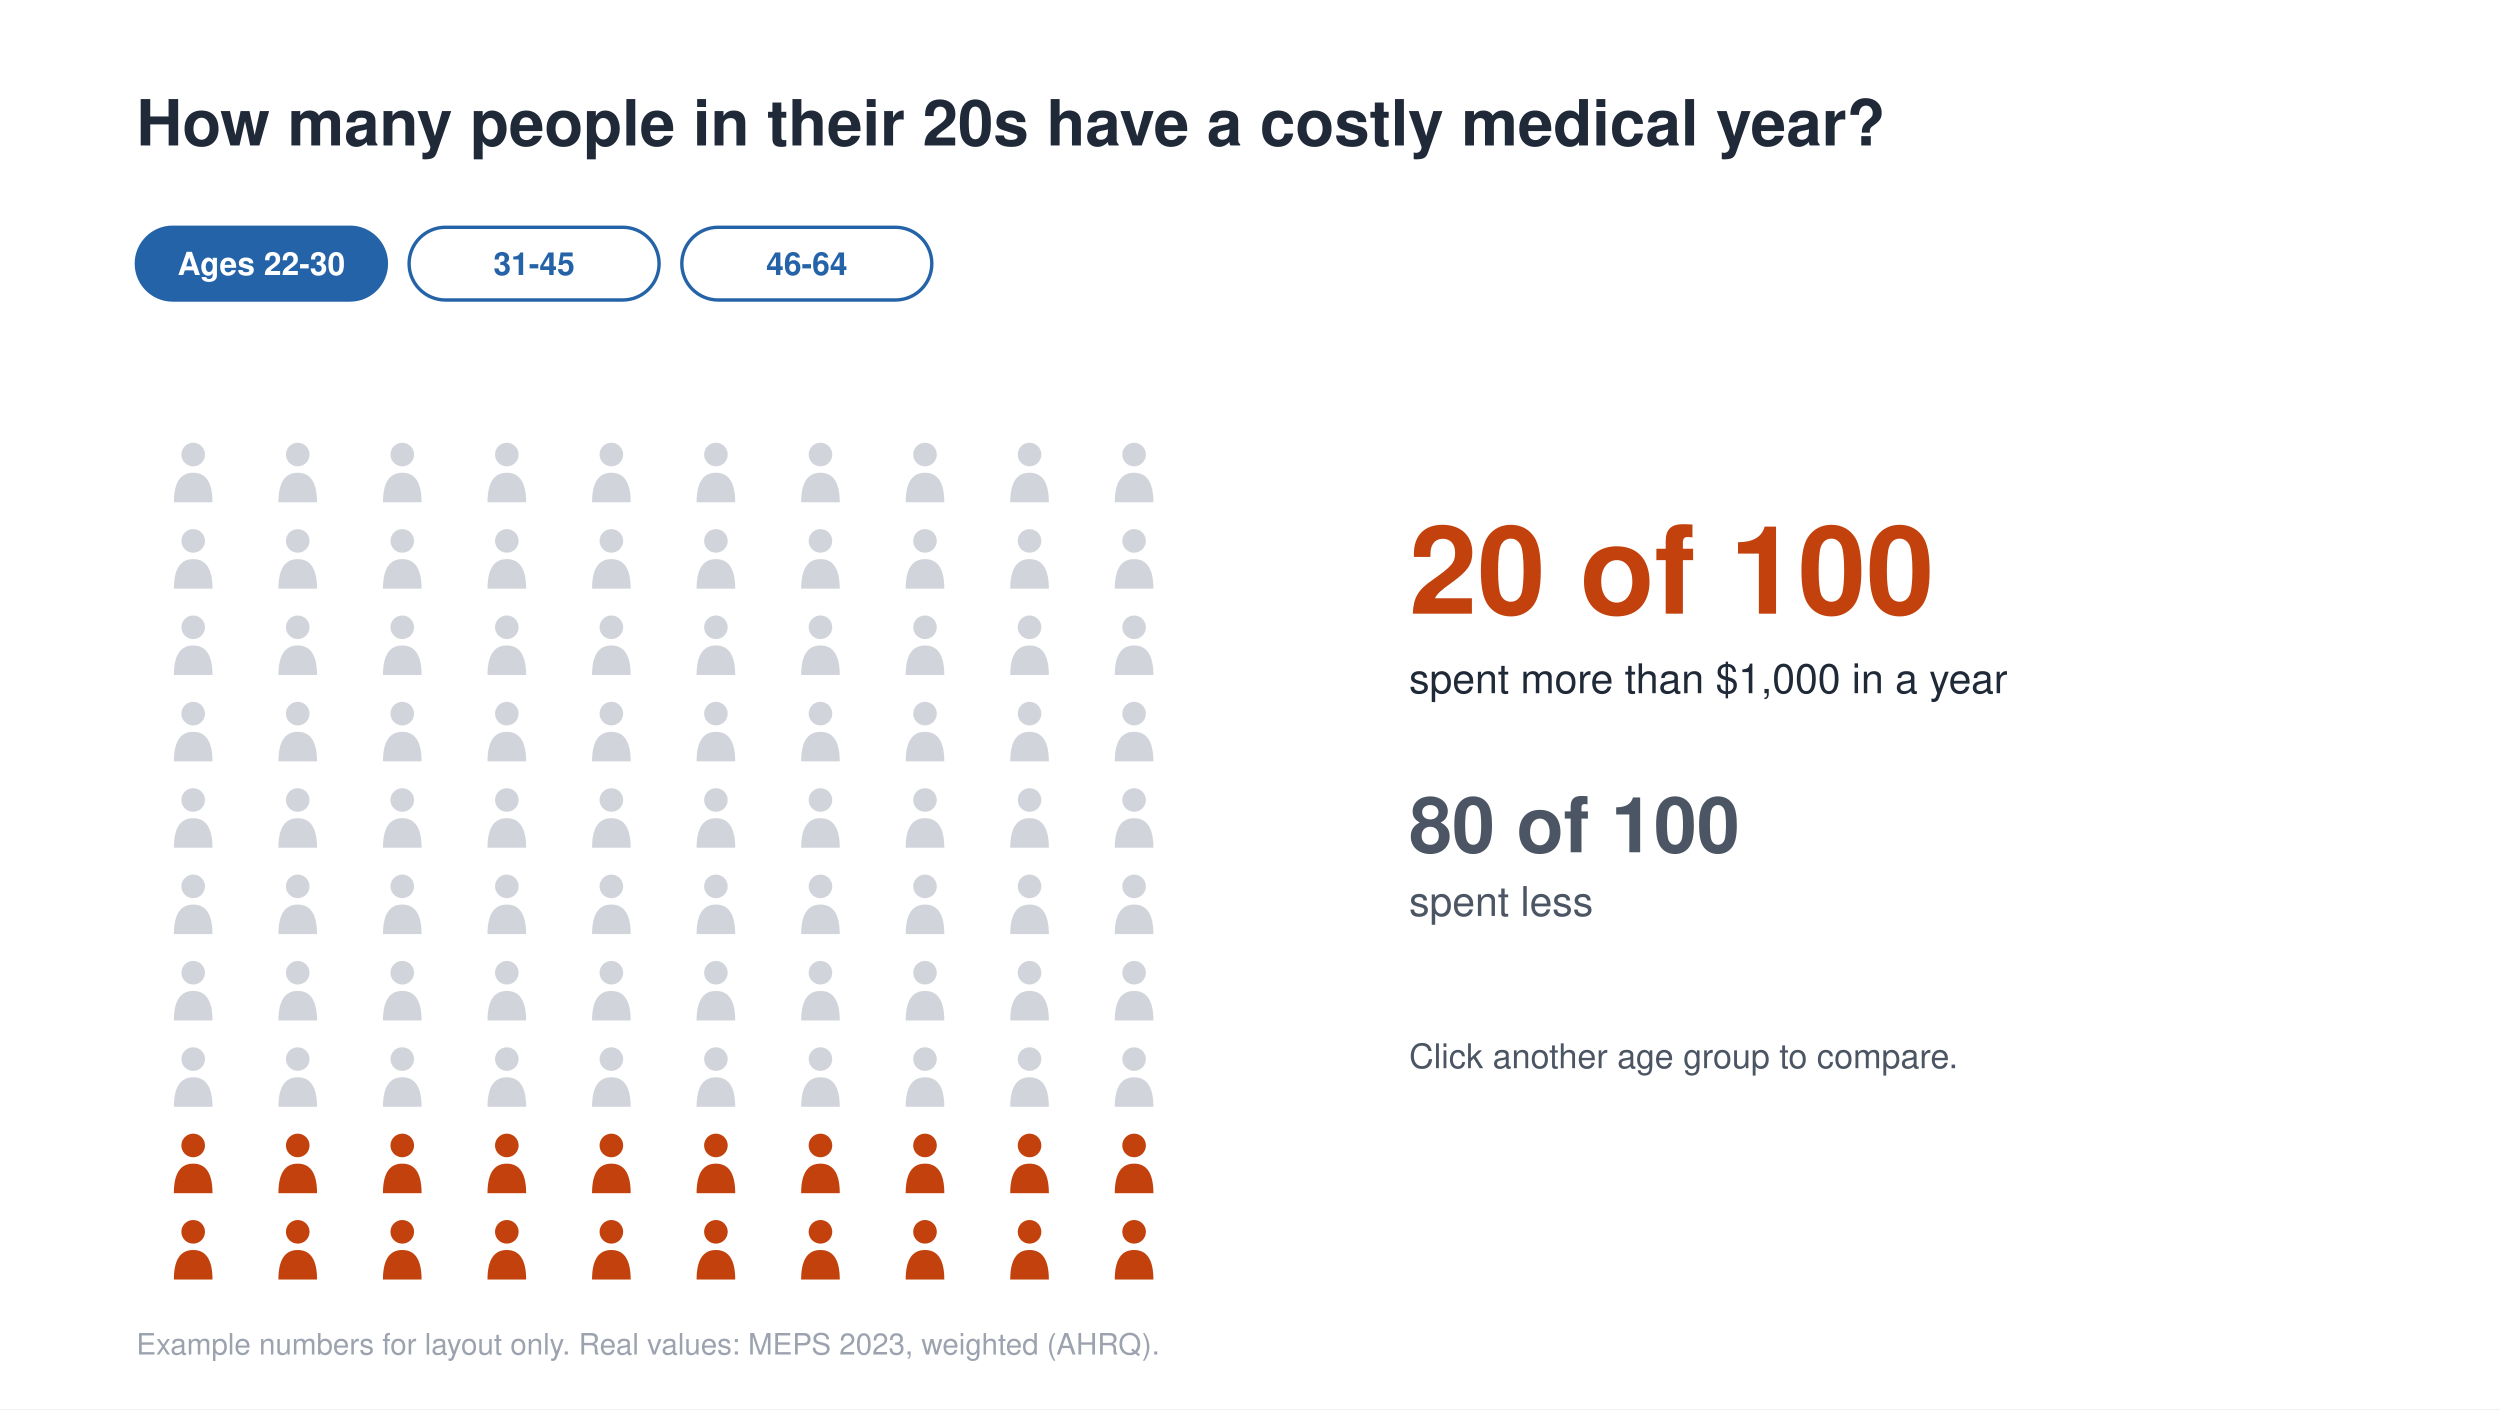
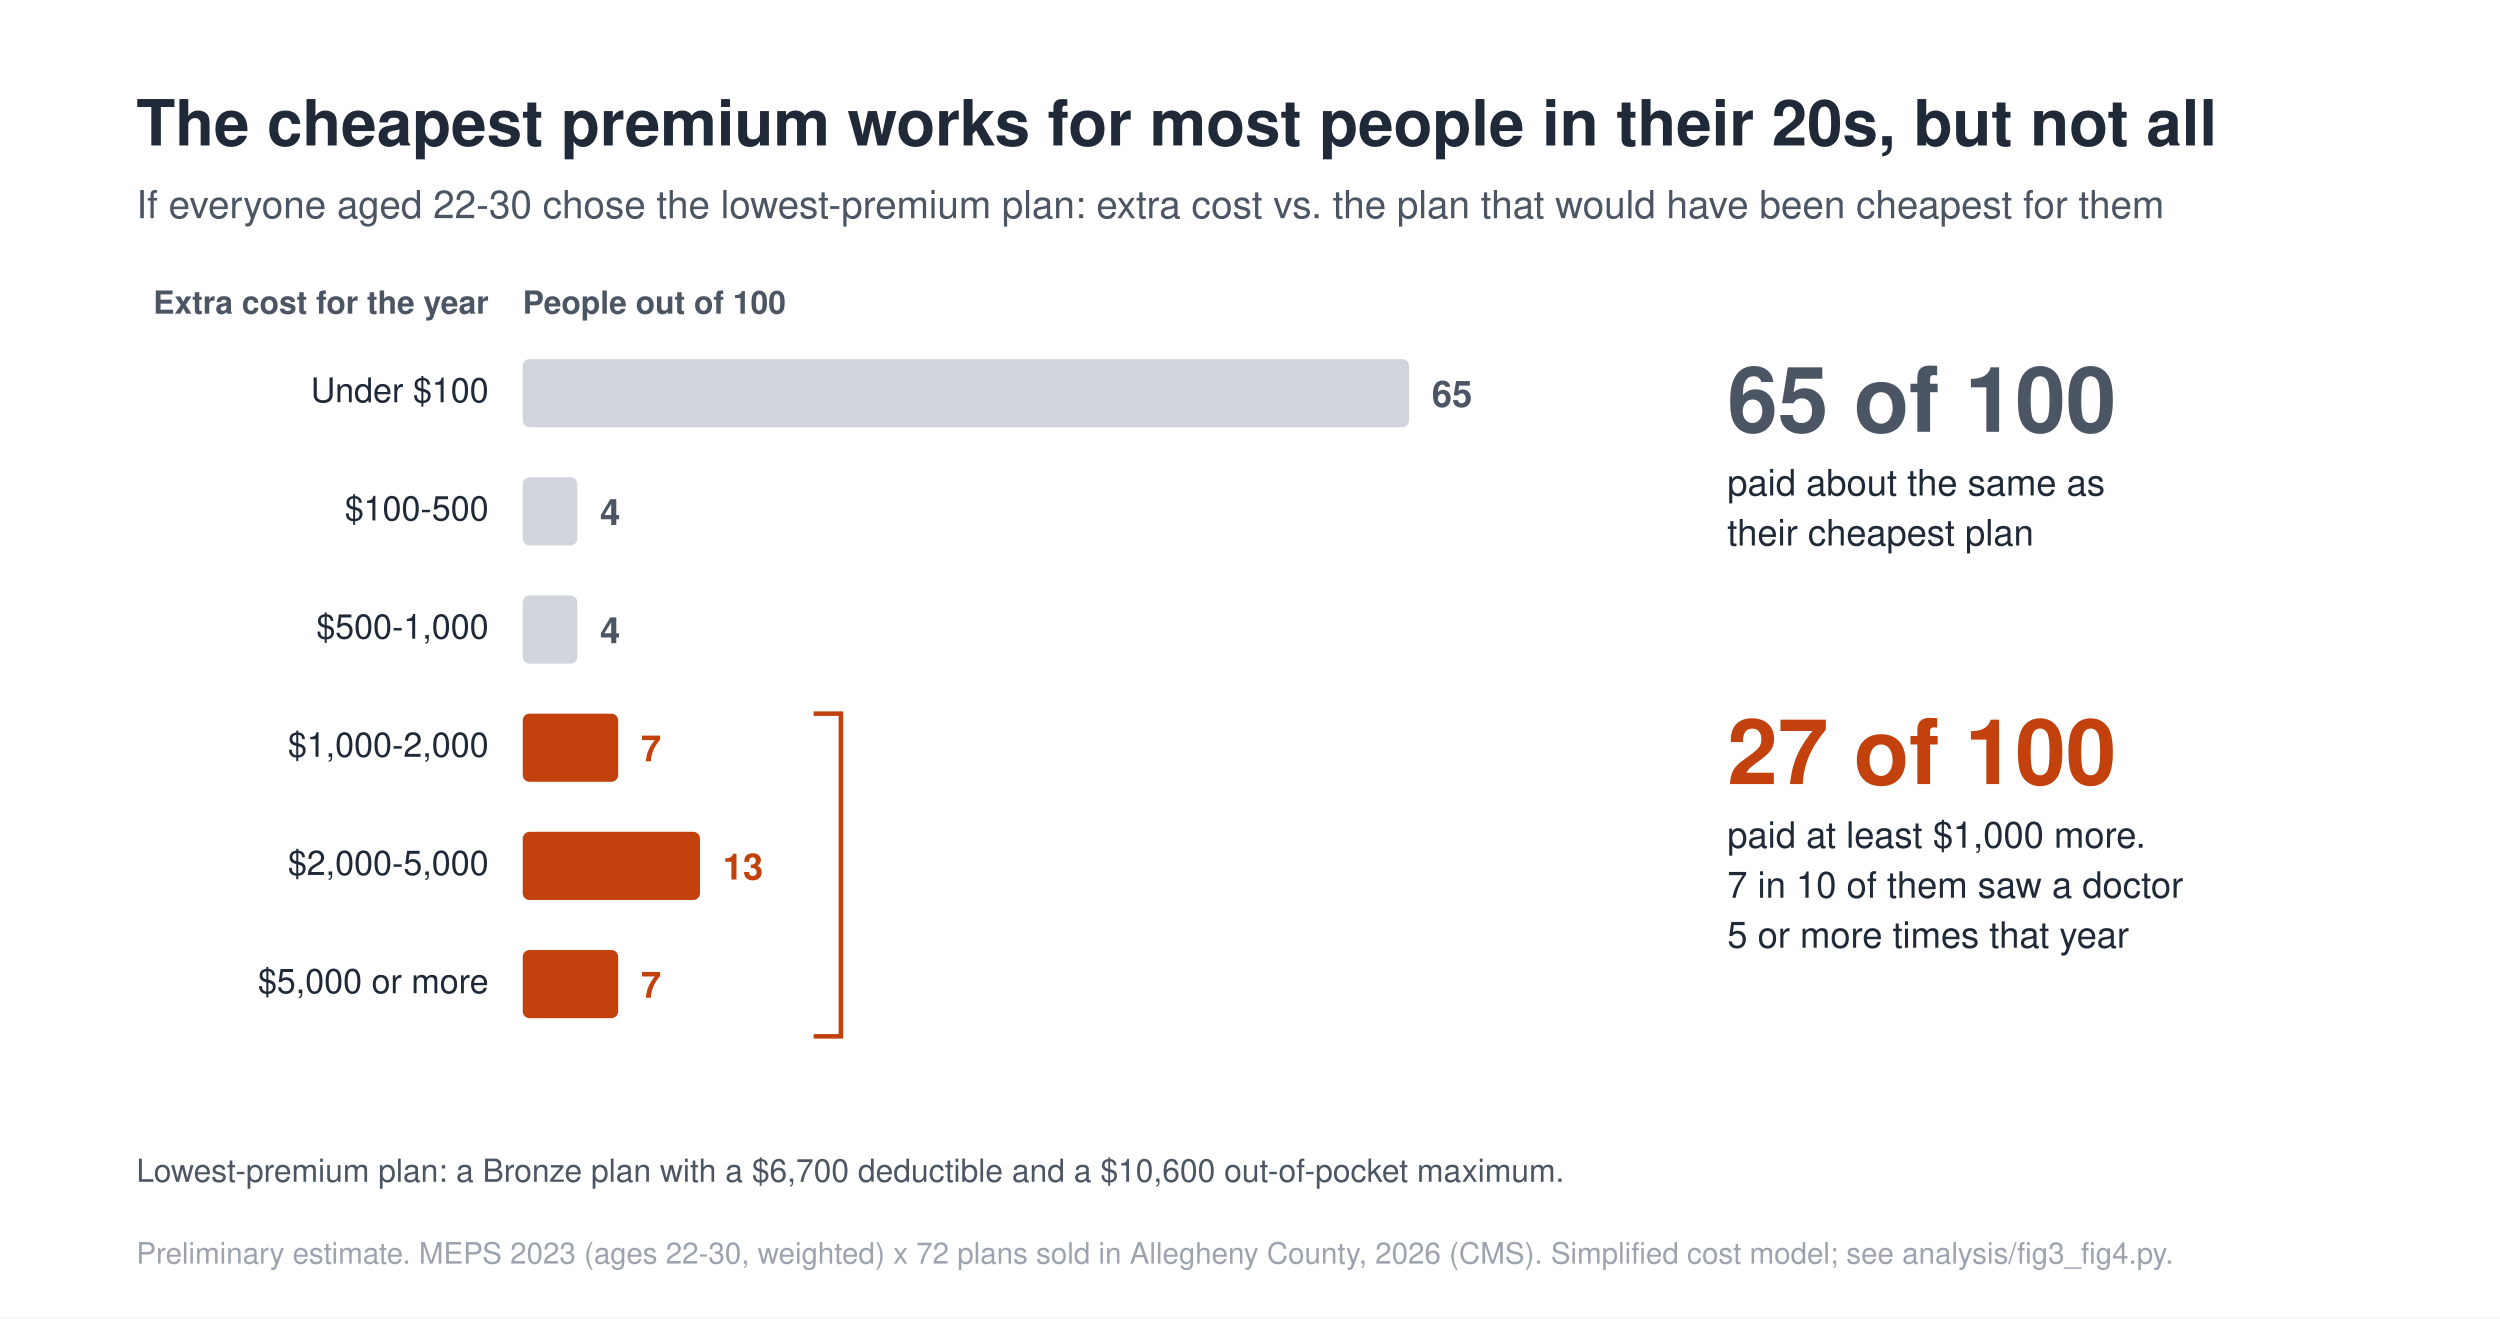
- <svg xmlns="http://www.w3.org/2000/svg" width="1100" height="620" viewBox="0 0 1100 620">
-   <rect x="0" y="0" width="1100" height="620" rx="0" fill="white" stroke="none" stroke-width="1" />
-   <text x="60" y="64" font-family="Helvetica Neue, Helvetica, Arial, sans-serif" font-size="28" fill="#1f2937" font-weight="bold" text-anchor="start">How many people in their 20s have a costly medical year?</text>
-   <rect x="60" y="100" width="110" height="32" rx="16" fill="#2563a8" stroke="#2563a8" stroke-width="1.5" />
-   <text x="115" y="121" font-family="Helvetica Neue, Helvetica, Arial, sans-serif" font-size="14" fill="white" font-weight="bold" text-anchor="middle">Ages 22-30</text>
-   <rect x="180" y="100" width="110" height="32" rx="16" fill="white" stroke="#2563a8" stroke-width="1.5" />
-   <text x="235" y="121" font-family="Helvetica Neue, Helvetica, Arial, sans-serif" font-size="14" fill="#2563a8" font-weight="bold" text-anchor="middle">31-45</text>
-   <rect x="300" y="100" width="110" height="32" rx="16" fill="white" stroke="#2563a8" stroke-width="1.5" />
-   <text x="355" y="121" font-family="Helvetica Neue, Helvetica, Arial, sans-serif" font-size="14" fill="#2563a8" font-weight="bold" text-anchor="middle">46-64</text>
-   <circle cx="85" cy="200.0" r="5.2" fill="#d1d5db" />
-   <path d="M76.5 221.0 Q76.5 208.0 85 208.0 Q93.5 208.0 93.5 221.0 Z" fill="#d1d5db" />
-   <circle cx="131" cy="200.0" r="5.2" fill="#d1d5db" />
-   <path d="M122.5 221.0 Q122.5 208.0 131 208.0 Q139.5 208.0 139.5 221.0 Z" fill="#d1d5db" />
-   <circle cx="177" cy="200.0" r="5.2" fill="#d1d5db" />
-   <path d="M168.5 221.0 Q168.5 208.0 177 208.0 Q185.5 208.0 185.5 221.0 Z" fill="#d1d5db" />
-   <circle cx="223" cy="200.0" r="5.2" fill="#d1d5db" />
-   <path d="M214.5 221.0 Q214.5 208.0 223 208.0 Q231.5 208.0 231.5 221.0 Z" fill="#d1d5db" />
-   <circle cx="269" cy="200.0" r="5.2" fill="#d1d5db" />
-   <path d="M260.5 221.0 Q260.5 208.0 269 208.0 Q277.5 208.0 277.5 221.0 Z" fill="#d1d5db" />
-   <circle cx="315" cy="200.0" r="5.2" fill="#d1d5db" />
-   <path d="M306.5 221.0 Q306.5 208.0 315 208.0 Q323.5 208.0 323.5 221.0 Z" fill="#d1d5db" />
-   <circle cx="361" cy="200.0" r="5.2" fill="#d1d5db" />
-   <path d="M352.5 221.0 Q352.5 208.0 361 208.0 Q369.5 208.0 369.5 221.0 Z" fill="#d1d5db" />
-   <circle cx="407" cy="200.0" r="5.2" fill="#d1d5db" />
-   <path d="M398.5 221.0 Q398.5 208.0 407 208.0 Q415.5 208.0 415.5 221.0 Z" fill="#d1d5db" />
-   <circle cx="453" cy="200.0" r="5.2" fill="#d1d5db" />
-   <path d="M444.5 221.0 Q444.5 208.0 453 208.0 Q461.5 208.0 461.5 221.0 Z" fill="#d1d5db" />
-   <circle cx="499" cy="200.0" r="5.2" fill="#d1d5db" />
-   <path d="M490.5 221.0 Q490.5 208.0 499 208.0 Q507.5 208.0 507.5 221.0 Z" fill="#d1d5db" />
-   <circle cx="85" cy="238.0" r="5.2" fill="#d1d5db" />
-   <path d="M76.5 259.0 Q76.5 246.0 85 246.0 Q93.5 246.0 93.5 259.0 Z" fill="#d1d5db" />
-   <circle cx="131" cy="238.0" r="5.2" fill="#d1d5db" />
-   <path d="M122.5 259.0 Q122.5 246.0 131 246.0 Q139.5 246.0 139.5 259.0 Z" fill="#d1d5db" />
-   <circle cx="177" cy="238.0" r="5.2" fill="#d1d5db" />
-   <path d="M168.5 259.0 Q168.5 246.0 177 246.0 Q185.5 246.0 185.5 259.0 Z" fill="#d1d5db" />
-   <circle cx="223" cy="238.0" r="5.2" fill="#d1d5db" />
-   <path d="M214.5 259.0 Q214.5 246.0 223 246.0 Q231.5 246.0 231.5 259.0 Z" fill="#d1d5db" />
-   <circle cx="269" cy="238.0" r="5.2" fill="#d1d5db" />
-   <path d="M260.5 259.0 Q260.5 246.0 269 246.0 Q277.5 246.0 277.5 259.0 Z" fill="#d1d5db" />
-   <circle cx="315" cy="238.0" r="5.2" fill="#d1d5db" />
-   <path d="M306.5 259.0 Q306.5 246.0 315 246.0 Q323.5 246.0 323.5 259.0 Z" fill="#d1d5db" />
-   <circle cx="361" cy="238.0" r="5.2" fill="#d1d5db" />
-   <path d="M352.5 259.0 Q352.5 246.0 361 246.0 Q369.5 246.0 369.5 259.0 Z" fill="#d1d5db" />
-   <circle cx="407" cy="238.0" r="5.2" fill="#d1d5db" />
-   <path d="M398.5 259.0 Q398.5 246.0 407 246.0 Q415.5 246.0 415.5 259.0 Z" fill="#d1d5db" />
-   <circle cx="453" cy="238.0" r="5.2" fill="#d1d5db" />
-   <path d="M444.5 259.0 Q444.5 246.0 453 246.0 Q461.5 246.0 461.5 259.0 Z" fill="#d1d5db" />
-   <circle cx="499" cy="238.0" r="5.2" fill="#d1d5db" />
-   <path d="M490.5 259.0 Q490.5 246.0 499 246.0 Q507.5 246.0 507.5 259.0 Z" fill="#d1d5db" />
-   <circle cx="85" cy="276.0" r="5.2" fill="#d1d5db" />
-   <path d="M76.5 297.0 Q76.5 284.0 85 284.0 Q93.5 284.0 93.5 297.0 Z" fill="#d1d5db" />
-   <circle cx="131" cy="276.0" r="5.2" fill="#d1d5db" />
-   <path d="M122.5 297.0 Q122.5 284.0 131 284.0 Q139.5 284.0 139.5 297.0 Z" fill="#d1d5db" />
-   <circle cx="177" cy="276.0" r="5.2" fill="#d1d5db" />
-   <path d="M168.5 297.0 Q168.5 284.0 177 284.0 Q185.5 284.0 185.5 297.0 Z" fill="#d1d5db" />
-   <circle cx="223" cy="276.0" r="5.2" fill="#d1d5db" />
-   <path d="M214.5 297.0 Q214.5 284.0 223 284.0 Q231.5 284.0 231.5 297.0 Z" fill="#d1d5db" />
-   <circle cx="269" cy="276.0" r="5.2" fill="#d1d5db" />
-   <path d="M260.5 297.0 Q260.5 284.0 269 284.0 Q277.5 284.0 277.5 297.0 Z" fill="#d1d5db" />
-   <circle cx="315" cy="276.0" r="5.2" fill="#d1d5db" />
-   <path d="M306.5 297.0 Q306.5 284.0 315 284.0 Q323.5 284.0 323.5 297.0 Z" fill="#d1d5db" />
-   <circle cx="361" cy="276.0" r="5.2" fill="#d1d5db" />
-   <path d="M352.5 297.0 Q352.5 284.0 361 284.0 Q369.5 284.0 369.5 297.0 Z" fill="#d1d5db" />
-   <circle cx="407" cy="276.0" r="5.2" fill="#d1d5db" />
-   <path d="M398.5 297.0 Q398.5 284.0 407 284.0 Q415.5 284.0 415.5 297.0 Z" fill="#d1d5db" />
-   <circle cx="453" cy="276.0" r="5.2" fill="#d1d5db" />
-   <path d="M444.5 297.0 Q444.5 284.0 453 284.0 Q461.5 284.0 461.5 297.0 Z" fill="#d1d5db" />
-   <circle cx="499" cy="276.0" r="5.2" fill="#d1d5db" />
-   <path d="M490.5 297.0 Q490.5 284.0 499 284.0 Q507.5 284.0 507.5 297.0 Z" fill="#d1d5db" />
-   <circle cx="85" cy="314.0" r="5.2" fill="#d1d5db" />
-   <path d="M76.5 335.0 Q76.5 322.0 85 322.0 Q93.5 322.0 93.5 335.0 Z" fill="#d1d5db" />
-   <circle cx="131" cy="314.0" r="5.2" fill="#d1d5db" />
-   <path d="M122.5 335.0 Q122.5 322.0 131 322.0 Q139.5 322.0 139.5 335.0 Z" fill="#d1d5db" />
-   <circle cx="177" cy="314.0" r="5.2" fill="#d1d5db" />
-   <path d="M168.5 335.0 Q168.5 322.0 177 322.0 Q185.5 322.0 185.5 335.0 Z" fill="#d1d5db" />
-   <circle cx="223" cy="314.0" r="5.2" fill="#d1d5db" />
-   <path d="M214.5 335.0 Q214.5 322.0 223 322.0 Q231.5 322.0 231.5 335.0 Z" fill="#d1d5db" />
-   <circle cx="269" cy="314.0" r="5.2" fill="#d1d5db" />
-   <path d="M260.5 335.0 Q260.5 322.0 269 322.0 Q277.5 322.0 277.5 335.0 Z" fill="#d1d5db" />
-   <circle cx="315" cy="314.0" r="5.2" fill="#d1d5db" />
-   <path d="M306.5 335.0 Q306.5 322.0 315 322.0 Q323.5 322.0 323.5 335.0 Z" fill="#d1d5db" />
-   <circle cx="361" cy="314.0" r="5.2" fill="#d1d5db" />
-   <path d="M352.5 335.0 Q352.5 322.0 361 322.0 Q369.5 322.0 369.5 335.0 Z" fill="#d1d5db" />
-   <circle cx="407" cy="314.0" r="5.2" fill="#d1d5db" />
-   <path d="M398.5 335.0 Q398.5 322.0 407 322.0 Q415.5 322.0 415.5 335.0 Z" fill="#d1d5db" />
-   <circle cx="453" cy="314.0" r="5.2" fill="#d1d5db" />
-   <path d="M444.5 335.0 Q444.5 322.0 453 322.0 Q461.5 322.0 461.5 335.0 Z" fill="#d1d5db" />
-   <circle cx="499" cy="314.0" r="5.2" fill="#d1d5db" />
-   <path d="M490.5 335.0 Q490.5 322.0 499 322.0 Q507.5 322.0 507.5 335.0 Z" fill="#d1d5db" />
-   <circle cx="85" cy="352.0" r="5.2" fill="#d1d5db" />
-   <path d="M76.5 373.0 Q76.5 360.0 85 360.0 Q93.5 360.0 93.5 373.0 Z" fill="#d1d5db" />
-   <circle cx="131" cy="352.0" r="5.2" fill="#d1d5db" />
-   <path d="M122.5 373.0 Q122.5 360.0 131 360.0 Q139.5 360.0 139.5 373.0 Z" fill="#d1d5db" />
-   <circle cx="177" cy="352.0" r="5.2" fill="#d1d5db" />
-   <path d="M168.5 373.0 Q168.5 360.0 177 360.0 Q185.5 360.0 185.5 373.0 Z" fill="#d1d5db" />
-   <circle cx="223" cy="352.0" r="5.2" fill="#d1d5db" />
-   <path d="M214.5 373.0 Q214.5 360.0 223 360.0 Q231.5 360.0 231.5 373.0 Z" fill="#d1d5db" />
-   <circle cx="269" cy="352.0" r="5.2" fill="#d1d5db" />
-   <path d="M260.5 373.0 Q260.5 360.0 269 360.0 Q277.5 360.0 277.5 373.0 Z" fill="#d1d5db" />
-   <circle cx="315" cy="352.0" r="5.2" fill="#d1d5db" />
-   <path d="M306.5 373.0 Q306.5 360.0 315 360.0 Q323.5 360.0 323.5 373.0 Z" fill="#d1d5db" />
-   <circle cx="361" cy="352.0" r="5.2" fill="#d1d5db" />
-   <path d="M352.5 373.0 Q352.5 360.0 361 360.0 Q369.5 360.0 369.5 373.0 Z" fill="#d1d5db" />
-   <circle cx="407" cy="352.0" r="5.2" fill="#d1d5db" />
-   <path d="M398.5 373.0 Q398.5 360.0 407 360.0 Q415.5 360.0 415.5 373.0 Z" fill="#d1d5db" />
-   <circle cx="453" cy="352.0" r="5.2" fill="#d1d5db" />
-   <path d="M444.5 373.0 Q444.5 360.0 453 360.0 Q461.5 360.0 461.5 373.0 Z" fill="#d1d5db" />
-   <circle cx="499" cy="352.0" r="5.2" fill="#d1d5db" />
-   <path d="M490.5 373.0 Q490.5 360.0 499 360.0 Q507.5 360.0 507.5 373.0 Z" fill="#d1d5db" />
-   <circle cx="85" cy="390.0" r="5.2" fill="#d1d5db" />
-   <path d="M76.5 411.0 Q76.5 398.0 85 398.0 Q93.5 398.0 93.5 411.0 Z" fill="#d1d5db" />
-   <circle cx="131" cy="390.0" r="5.2" fill="#d1d5db" />
-   <path d="M122.5 411.0 Q122.5 398.0 131 398.0 Q139.5 398.0 139.5 411.0 Z" fill="#d1d5db" />
-   <circle cx="177" cy="390.0" r="5.2" fill="#d1d5db" />
-   <path d="M168.5 411.0 Q168.5 398.0 177 398.0 Q185.5 398.0 185.5 411.0 Z" fill="#d1d5db" />
-   <circle cx="223" cy="390.0" r="5.2" fill="#d1d5db" />
-   <path d="M214.5 411.0 Q214.5 398.0 223 398.0 Q231.5 398.0 231.5 411.0 Z" fill="#d1d5db" />
-   <circle cx="269" cy="390.0" r="5.2" fill="#d1d5db" />
-   <path d="M260.5 411.0 Q260.5 398.0 269 398.0 Q277.5 398.0 277.5 411.0 Z" fill="#d1d5db" />
-   <circle cx="315" cy="390.0" r="5.2" fill="#d1d5db" />
-   <path d="M306.5 411.0 Q306.5 398.0 315 398.0 Q323.5 398.0 323.5 411.0 Z" fill="#d1d5db" />
-   <circle cx="361" cy="390.0" r="5.2" fill="#d1d5db" />
-   <path d="M352.5 411.0 Q352.5 398.0 361 398.0 Q369.5 398.0 369.5 411.0 Z" fill="#d1d5db" />
-   <circle cx="407" cy="390.0" r="5.2" fill="#d1d5db" />
-   <path d="M398.5 411.0 Q398.5 398.0 407 398.0 Q415.5 398.0 415.5 411.0 Z" fill="#d1d5db" />
-   <circle cx="453" cy="390.0" r="5.2" fill="#d1d5db" />
-   <path d="M444.5 411.0 Q444.5 398.0 453 398.0 Q461.5 398.0 461.5 411.0 Z" fill="#d1d5db" />
-   <circle cx="499" cy="390.0" r="5.2" fill="#d1d5db" />
-   <path d="M490.5 411.0 Q490.5 398.0 499 398.0 Q507.5 398.0 507.5 411.0 Z" fill="#d1d5db" />
-   <circle cx="85" cy="428.0" r="5.2" fill="#d1d5db" />
-   <path d="M76.5 449.0 Q76.5 436.0 85 436.0 Q93.5 436.0 93.5 449.0 Z" fill="#d1d5db" />
-   <circle cx="131" cy="428.0" r="5.2" fill="#d1d5db" />
-   <path d="M122.5 449.0 Q122.5 436.0 131 436.0 Q139.5 436.0 139.5 449.0 Z" fill="#d1d5db" />
-   <circle cx="177" cy="428.0" r="5.2" fill="#d1d5db" />
-   <path d="M168.5 449.0 Q168.5 436.0 177 436.0 Q185.5 436.0 185.5 449.0 Z" fill="#d1d5db" />
-   <circle cx="223" cy="428.0" r="5.2" fill="#d1d5db" />
-   <path d="M214.5 449.0 Q214.5 436.0 223 436.0 Q231.5 436.0 231.5 449.0 Z" fill="#d1d5db" />
-   <circle cx="269" cy="428.0" r="5.2" fill="#d1d5db" />
-   <path d="M260.5 449.0 Q260.5 436.0 269 436.0 Q277.5 436.0 277.5 449.0 Z" fill="#d1d5db" />
-   <circle cx="315" cy="428.0" r="5.2" fill="#d1d5db" />
-   <path d="M306.5 449.0 Q306.5 436.0 315 436.0 Q323.5 436.0 323.5 449.0 Z" fill="#d1d5db" />
-   <circle cx="361" cy="428.0" r="5.2" fill="#d1d5db" />
-   <path d="M352.5 449.0 Q352.5 436.0 361 436.0 Q369.5 436.0 369.5 449.0 Z" fill="#d1d5db" />
-   <circle cx="407" cy="428.0" r="5.2" fill="#d1d5db" />
-   <path d="M398.5 449.0 Q398.5 436.0 407 436.0 Q415.5 436.0 415.5 449.0 Z" fill="#d1d5db" />
-   <circle cx="453" cy="428.0" r="5.2" fill="#d1d5db" />
-   <path d="M444.5 449.0 Q444.5 436.0 453 436.0 Q461.5 436.0 461.5 449.0 Z" fill="#d1d5db" />
-   <circle cx="499" cy="428.0" r="5.2" fill="#d1d5db" />
-   <path d="M490.5 449.0 Q490.5 436.0 499 436.0 Q507.5 436.0 507.5 449.0 Z" fill="#d1d5db" />
-   <circle cx="85" cy="466.0" r="5.2" fill="#d1d5db" />
-   <path d="M76.5 487.0 Q76.5 474.0 85 474.0 Q93.5 474.0 93.5 487.0 Z" fill="#d1d5db" />
-   <circle cx="131" cy="466.0" r="5.2" fill="#d1d5db" />
-   <path d="M122.5 487.0 Q122.5 474.0 131 474.0 Q139.5 474.0 139.5 487.0 Z" fill="#d1d5db" />
-   <circle cx="177" cy="466.0" r="5.2" fill="#d1d5db" />
-   <path d="M168.5 487.0 Q168.5 474.0 177 474.0 Q185.5 474.0 185.5 487.0 Z" fill="#d1d5db" />
-   <circle cx="223" cy="466.0" r="5.2" fill="#d1d5db" />
-   <path d="M214.5 487.0 Q214.5 474.0 223 474.0 Q231.5 474.0 231.5 487.0 Z" fill="#d1d5db" />
-   <circle cx="269" cy="466.0" r="5.2" fill="#d1d5db" />
-   <path d="M260.5 487.0 Q260.5 474.0 269 474.0 Q277.5 474.0 277.5 487.0 Z" fill="#d1d5db" />
-   <circle cx="315" cy="466.0" r="5.2" fill="#d1d5db" />
-   <path d="M306.5 487.0 Q306.5 474.0 315 474.0 Q323.5 474.0 323.5 487.0 Z" fill="#d1d5db" />
-   <circle cx="361" cy="466.0" r="5.2" fill="#d1d5db" />
-   <path d="M352.5 487.0 Q352.5 474.0 361 474.0 Q369.5 474.0 369.5 487.0 Z" fill="#d1d5db" />
-   <circle cx="407" cy="466.0" r="5.2" fill="#d1d5db" />
-   <path d="M398.5 487.0 Q398.5 474.0 407 474.0 Q415.5 474.0 415.5 487.0 Z" fill="#d1d5db" />
-   <circle cx="453" cy="466.0" r="5.2" fill="#d1d5db" />
-   <path d="M444.5 487.0 Q444.5 474.0 453 474.0 Q461.5 474.0 461.5 487.0 Z" fill="#d1d5db" />
-   <circle cx="499" cy="466.0" r="5.2" fill="#d1d5db" />
-   <path d="M490.5 487.0 Q490.5 474.0 499 474.0 Q507.5 474.0 507.5 487.0 Z" fill="#d1d5db" />
-   <circle cx="85" cy="504.0" r="5.2" fill="#c2410c" />
-   <path d="M76.5 525.0 Q76.5 512.0 85 512.0 Q93.5 512.0 93.5 525.0 Z" fill="#c2410c" />
-   <circle cx="131" cy="504.0" r="5.2" fill="#c2410c" />
-   <path d="M122.5 525.0 Q122.5 512.0 131 512.0 Q139.5 512.0 139.5 525.0 Z" fill="#c2410c" />
-   <circle cx="177" cy="504.0" r="5.2" fill="#c2410c" />
-   <path d="M168.5 525.0 Q168.5 512.0 177 512.0 Q185.5 512.0 185.5 525.0 Z" fill="#c2410c" />
-   <circle cx="223" cy="504.0" r="5.2" fill="#c2410c" />
-   <path d="M214.5 525.0 Q214.5 512.0 223 512.0 Q231.5 512.0 231.5 525.0 Z" fill="#c2410c" />
-   <circle cx="269" cy="504.0" r="5.2" fill="#c2410c" />
-   <path d="M260.5 525.0 Q260.5 512.0 269 512.0 Q277.5 512.0 277.5 525.0 Z" fill="#c2410c" />
-   <circle cx="315" cy="504.0" r="5.2" fill="#c2410c" />
-   <path d="M306.5 525.0 Q306.5 512.0 315 512.0 Q323.5 512.0 323.5 525.0 Z" fill="#c2410c" />
-   <circle cx="361" cy="504.0" r="5.2" fill="#c2410c" />
-   <path d="M352.5 525.0 Q352.5 512.0 361 512.0 Q369.5 512.0 369.5 525.0 Z" fill="#c2410c" />
-   <circle cx="407" cy="504.0" r="5.2" fill="#c2410c" />
-   <path d="M398.5 525.0 Q398.5 512.0 407 512.0 Q415.5 512.0 415.5 525.0 Z" fill="#c2410c" />
-   <circle cx="453" cy="504.0" r="5.2" fill="#c2410c" />
-   <path d="M444.5 525.0 Q444.5 512.0 453 512.0 Q461.5 512.0 461.5 525.0 Z" fill="#c2410c" />
-   <circle cx="499" cy="504.0" r="5.2" fill="#c2410c" />
-   <path d="M490.5 525.0 Q490.5 512.0 499 512.0 Q507.5 512.0 507.5 525.0 Z" fill="#c2410c" />
-   <circle cx="85" cy="542.0" r="5.2" fill="#c2410c" />
-   <path d="M76.5 563.0 Q76.5 550.0 85 550.0 Q93.5 550.0 93.5 563.0 Z" fill="#c2410c" />
-   <circle cx="131" cy="542.0" r="5.2" fill="#c2410c" />
-   <path d="M122.5 563.0 Q122.5 550.0 131 550.0 Q139.5 550.0 139.5 563.0 Z" fill="#c2410c" />
-   <circle cx="177" cy="542.0" r="5.2" fill="#c2410c" />
-   <path d="M168.5 563.0 Q168.5 550.0 177 550.0 Q185.5 550.0 185.5 563.0 Z" fill="#c2410c" />
-   <circle cx="223" cy="542.0" r="5.2" fill="#c2410c" />
-   <path d="M214.5 563.0 Q214.5 550.0 223 550.0 Q231.5 550.0 231.5 563.0 Z" fill="#c2410c" />
-   <circle cx="269" cy="542.0" r="5.2" fill="#c2410c" />
-   <path d="M260.5 563.0 Q260.5 550.0 269 550.0 Q277.5 550.0 277.5 563.0 Z" fill="#c2410c" />
-   <circle cx="315" cy="542.0" r="5.2" fill="#c2410c" />
-   <path d="M306.5 563.0 Q306.5 550.0 315 550.0 Q323.5 550.0 323.5 563.0 Z" fill="#c2410c" />
-   <circle cx="361" cy="542.0" r="5.2" fill="#c2410c" />
-   <path d="M352.5 563.0 Q352.5 550.0 361 550.0 Q369.5 550.0 369.5 563.0 Z" fill="#c2410c" />
-   <circle cx="407" cy="542.0" r="5.2" fill="#c2410c" />
-   <path d="M398.5 563.0 Q398.5 550.0 407 550.0 Q415.5 550.0 415.5 563.0 Z" fill="#c2410c" />
-   <circle cx="453" cy="542.0" r="5.2" fill="#c2410c" />
-   <path d="M444.5 563.0 Q444.5 550.0 453 550.0 Q461.5 550.0 461.5 563.0 Z" fill="#c2410c" />
-   <circle cx="499" cy="542.0" r="5.2" fill="#c2410c" />
-   <path d="M490.5 563.0 Q490.5 550.0 499 550.0 Q507.5 550.0 507.5 563.0 Z" fill="#c2410c" />
-   <text x="620" y="270" font-family="Helvetica Neue, Helvetica, Arial, sans-serif" font-size="54" fill="#c2410c" font-weight="bold" text-anchor="start">20 of 100</text>
-   <text x="620" y="305" font-family="Helvetica Neue, Helvetica, Arial, sans-serif" font-size="18" fill="#1f2937" font-weight="normal" text-anchor="start">spent more than $1,000 in a year</text>
-   <text x="620" y="375" font-family="Helvetica Neue, Helvetica, Arial, sans-serif" font-size="34" fill="#4b5563" font-weight="bold" text-anchor="start">80 of 100</text>
-   <text x="620" y="403" font-family="Helvetica Neue, Helvetica, Arial, sans-serif" font-size="18" fill="#4b5563" font-weight="normal" text-anchor="start">spent less</text>
-   <text x="620" y="470" font-family="Helvetica Neue, Helvetica, Arial, sans-serif" font-size="15" fill="#4b5563" font-weight="normal" text-anchor="start">Click another age group to compare.</text>
-   <text x="60" y="596" font-family="Helvetica Neue, Helvetica, Arial, sans-serif" font-size="13" fill="#9ca3af" font-weight="normal" text-anchor="start">Example numbers for layout only. Real values: MEPS 2023, weighted (AHRQ).</text>
+ <svg xmlns="http://www.w3.org/2000/svg" width="1100" height="580" viewBox="0 0 1100 580">
+   <rect x="0" y="0" width="1100" height="580" rx="0" fill="white" stroke="none" stroke-width="1" />
+   <text x="60" y="64" font-family="Helvetica Neue, Helvetica, Arial, sans-serif" font-size="28" fill="#1f2937" font-weight="bold" text-anchor="start">The cheapest premium works for most people in their 20s, but not all</text>
+   <text x="60" y="96" font-family="Helvetica Neue, Helvetica, Arial, sans-serif" font-size="17" fill="#4b5563" font-weight="normal" text-anchor="start">If everyone aged 22-30 chose the lowest-premium plan: extra cost vs. the plan that would have been cheapest for them</text>
+   <text x="215" y="138" font-family="Helvetica Neue, Helvetica, Arial, sans-serif" font-size="14" fill="#4b5563" font-weight="bold" text-anchor="end">Extra cost for the year</text>
+   <text x="230" y="138" font-family="Helvetica Neue, Helvetica, Arial, sans-serif" font-size="14" fill="#4b5563" font-weight="bold" text-anchor="start">People out of 100</text>
+   <text x="215" y="177" font-family="Helvetica Neue, Helvetica, Arial, sans-serif" font-size="15" fill="#1f2937" font-weight="normal" text-anchor="end">Under $100</text>
+   <rect x="230" y="158" width="390.0" height="30" rx="3" fill="#d1d5db" stroke="none" stroke-width="1" />
+   <text x="630.0" y="179" font-family="Helvetica Neue, Helvetica, Arial, sans-serif" font-size="16" fill="#4b5563" font-weight="bold" text-anchor="start">65</text>
+   <text x="215" y="229" font-family="Helvetica Neue, Helvetica, Arial, sans-serif" font-size="15" fill="#1f2937" font-weight="normal" text-anchor="end">$100-500</text>
+   <rect x="230" y="210" width="24.0" height="30" rx="3" fill="#d1d5db" stroke="none" stroke-width="1" />
+   <text x="264.0" y="231" font-family="Helvetica Neue, Helvetica, Arial, sans-serif" font-size="16" fill="#4b5563" font-weight="bold" text-anchor="start">4</text>
+   <text x="215" y="281" font-family="Helvetica Neue, Helvetica, Arial, sans-serif" font-size="15" fill="#1f2937" font-weight="normal" text-anchor="end">$500-1,000</text>
+   <rect x="230" y="262" width="24.0" height="30" rx="3" fill="#d1d5db" stroke="none" stroke-width="1" />
+   <text x="264.0" y="283" font-family="Helvetica Neue, Helvetica, Arial, sans-serif" font-size="16" fill="#4b5563" font-weight="bold" text-anchor="start">4</text>
+   <text x="215" y="333" font-family="Helvetica Neue, Helvetica, Arial, sans-serif" font-size="15" fill="#1f2937" font-weight="normal" text-anchor="end">$1,000-2,000</text>
+   <rect x="230" y="314" width="42.0" height="30" rx="3" fill="#c2410c" stroke="none" stroke-width="1" />
+   <text x="282.0" y="335" font-family="Helvetica Neue, Helvetica, Arial, sans-serif" font-size="16" fill="#c2410c" font-weight="bold" text-anchor="start">7</text>
+   <text x="215" y="385" font-family="Helvetica Neue, Helvetica, Arial, sans-serif" font-size="15" fill="#1f2937" font-weight="normal" text-anchor="end">$2,000-5,000</text>
+   <rect x="230" y="366" width="78.0" height="30" rx="3" fill="#c2410c" stroke="none" stroke-width="1" />
+   <text x="318.0" y="387" font-family="Helvetica Neue, Helvetica, Arial, sans-serif" font-size="16" fill="#c2410c" font-weight="bold" text-anchor="start">13</text>
+   <text x="215" y="437" font-family="Helvetica Neue, Helvetica, Arial, sans-serif" font-size="15" fill="#1f2937" font-weight="normal" text-anchor="end">$5,000 or more</text>
+   <rect x="230" y="418" width="42.0" height="30" rx="3" fill="#c2410c" stroke="none" stroke-width="1" />
+   <text x="282.0" y="439" font-family="Helvetica Neue, Helvetica, Arial, sans-serif" font-size="16" fill="#c2410c" font-weight="bold" text-anchor="start">7</text>
+   <text x="760" y="190" font-family="Helvetica Neue, Helvetica, Arial, sans-serif" font-size="40" fill="#4b5563" font-weight="bold" text-anchor="start">65 of 100</text>
+   <text x="760" y="218" font-family="Helvetica Neue, Helvetica, Arial, sans-serif" font-size="16" fill="#1f2937" font-weight="normal" text-anchor="start">paid about the same as</text>
+   <text x="760" y="240" font-family="Helvetica Neue, Helvetica, Arial, sans-serif" font-size="16" fill="#1f2937" font-weight="normal" text-anchor="start">their cheapest plan</text>
+   <text x="760" y="345" font-family="Helvetica Neue, Helvetica, Arial, sans-serif" font-size="40" fill="#c2410c" font-weight="bold" text-anchor="start">27 of 100</text>
+   <text x="760" y="373" font-family="Helvetica Neue, Helvetica, Arial, sans-serif" font-size="16" fill="#1f2937" font-weight="normal" text-anchor="start">paid at least $1,000 more.</text>
+   <text x="760" y="395" font-family="Helvetica Neue, Helvetica, Arial, sans-serif" font-size="16" fill="#1f2937" font-weight="normal" text-anchor="start">7 in 10 of them saw a doctor</text>
+   <text x="760" y="417" font-family="Helvetica Neue, Helvetica, Arial, sans-serif" font-size="16" fill="#1f2937" font-weight="normal" text-anchor="start">5 or more times that year</text>
+   <path d="M358.0 314 L370.0 314 L370.0 456 L358.0 456" fill="none" stroke="#c2410c" stroke-width="2" />
+   <text x="60" y="520" font-family="Helvetica Neue, Helvetica, Arial, sans-serif" font-size="14" fill="#4b5563" font-weight="normal" text-anchor="start">Lowest-premium plan: a Bronze plan with a $6,700 deductible and a $10,600 out-of-pocket maximum.</text>
+   <text x="60" y="556" font-family="Helvetica Neue, Helvetica, Arial, sans-serif" font-size="13" fill="#9ca3af" font-weight="normal" text-anchor="start">Preliminary estimate. MEPS 2023 (ages 22-30, weighted) x 72 plans sold in Allegheny County, 2026 (CMS). Simplified cost model; see analysis/fig3_fig4.py.</text>
</svg>
